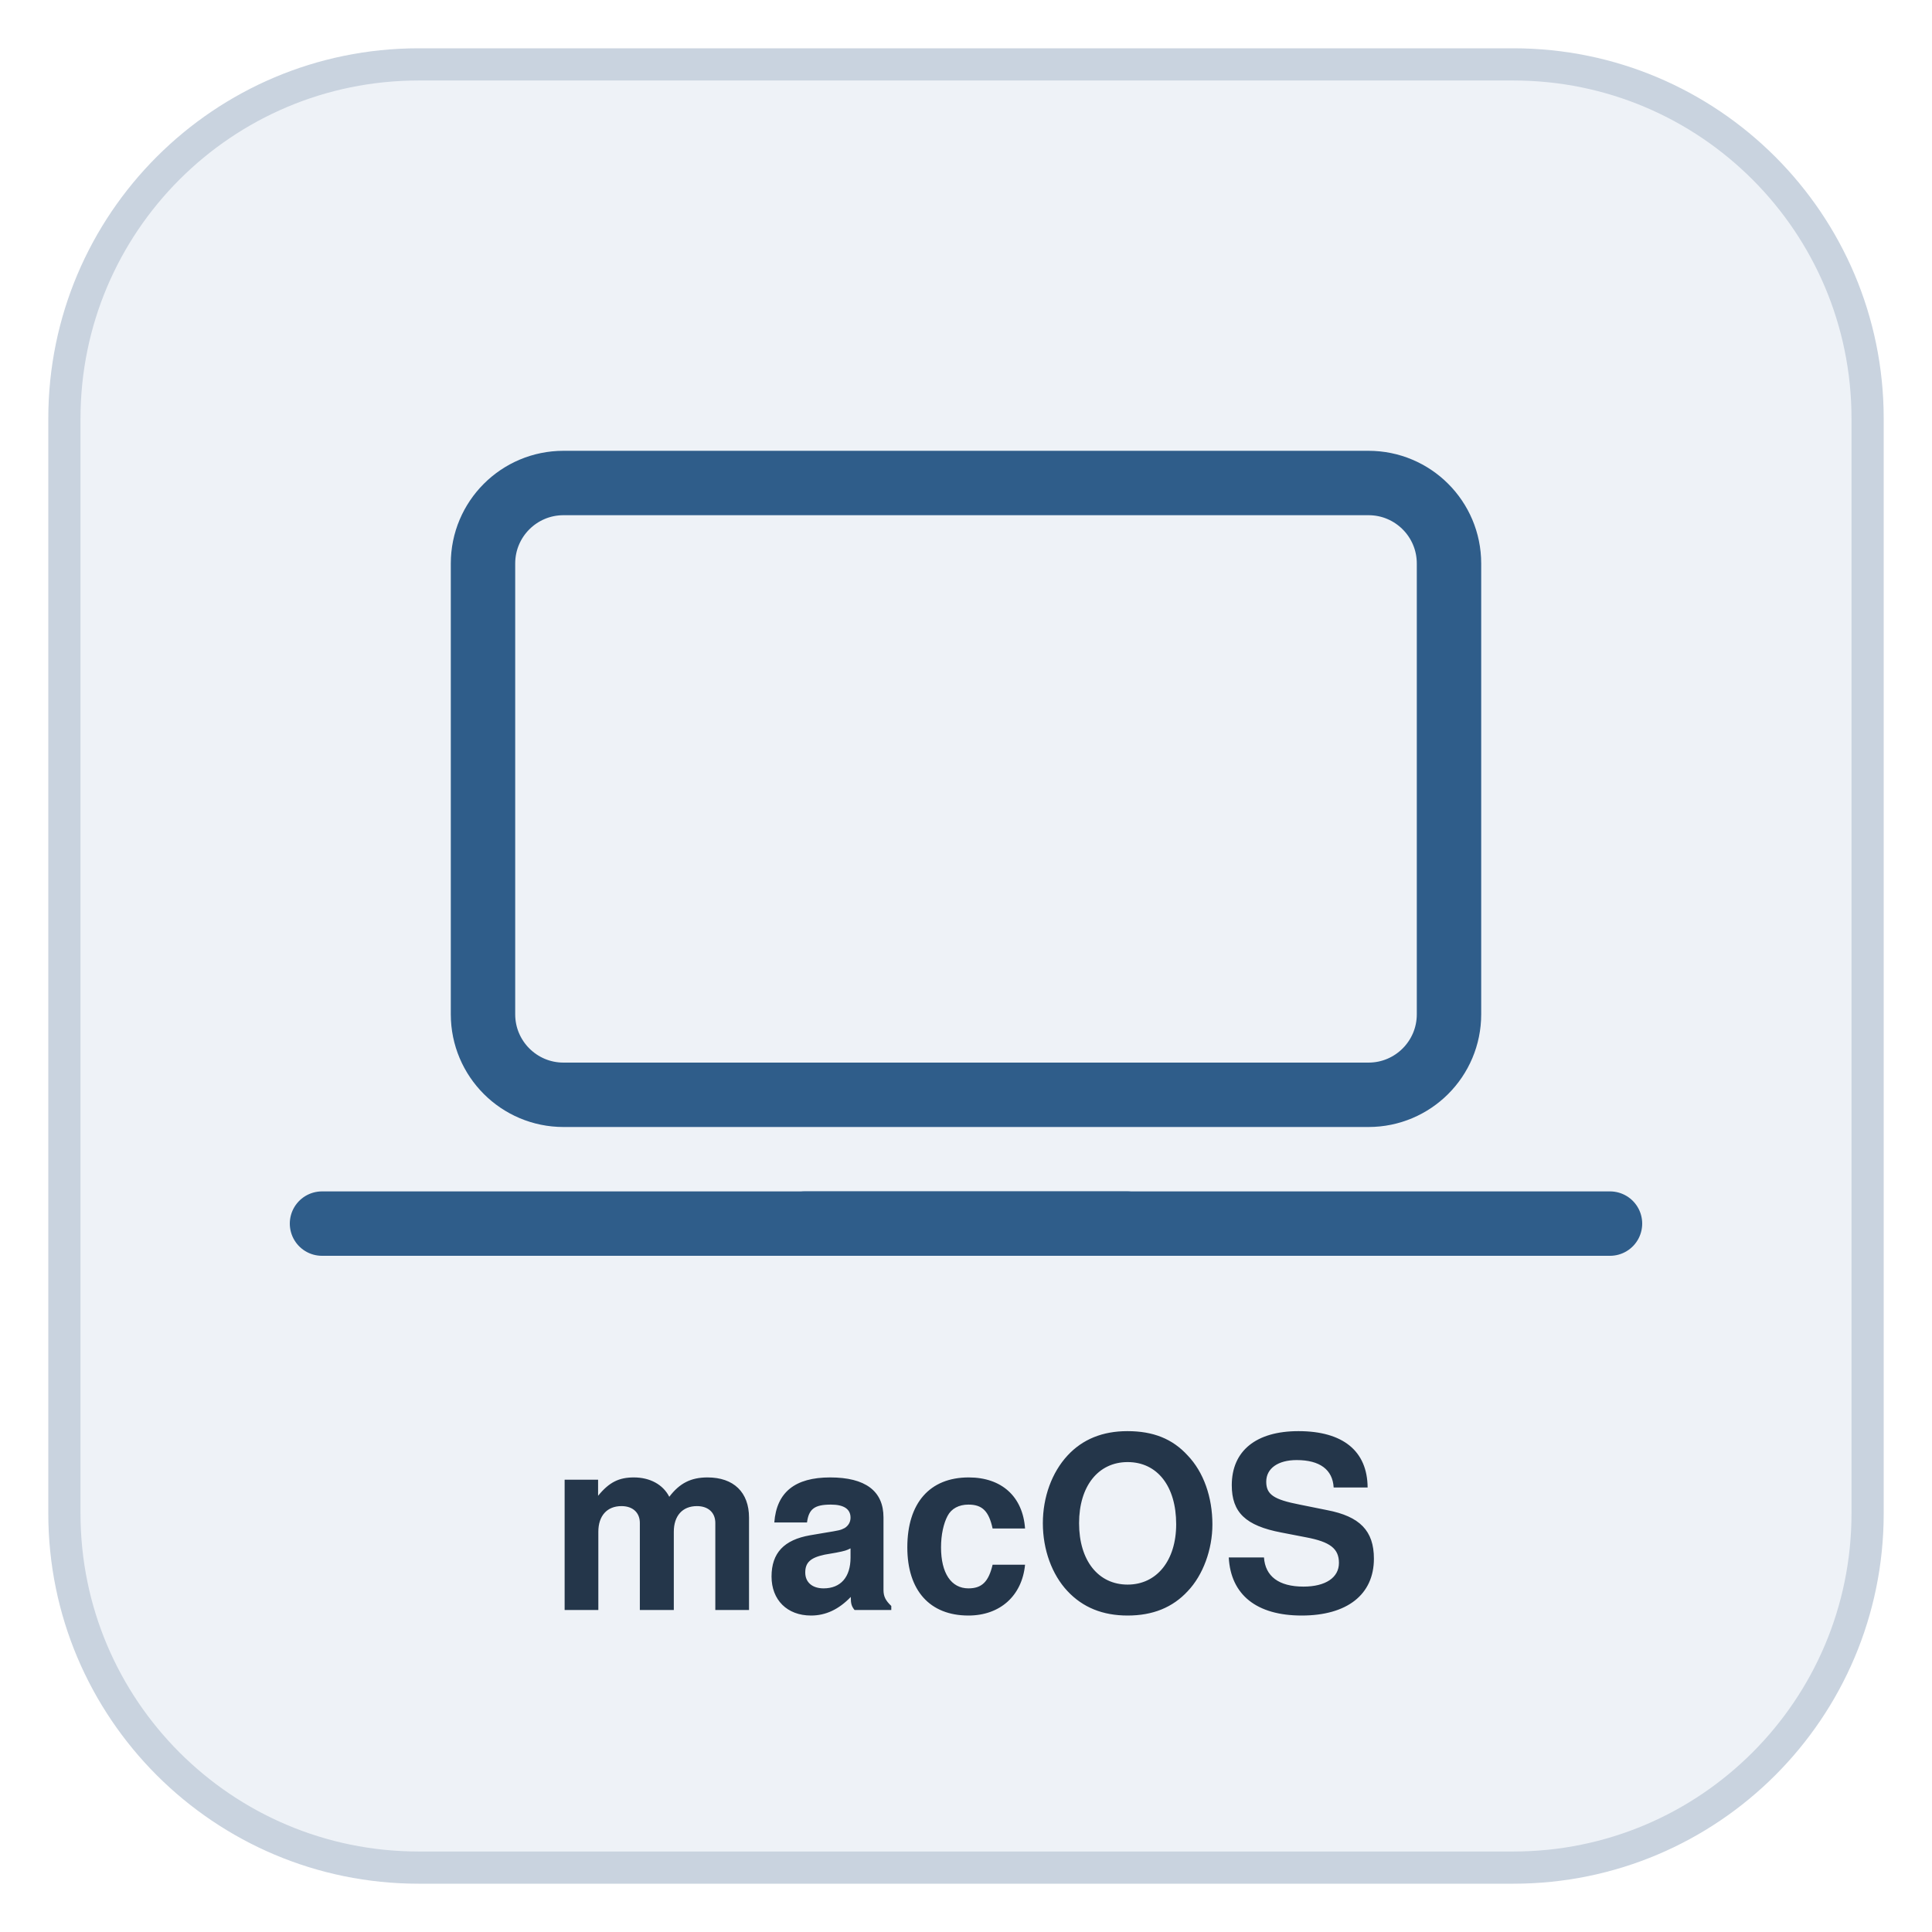
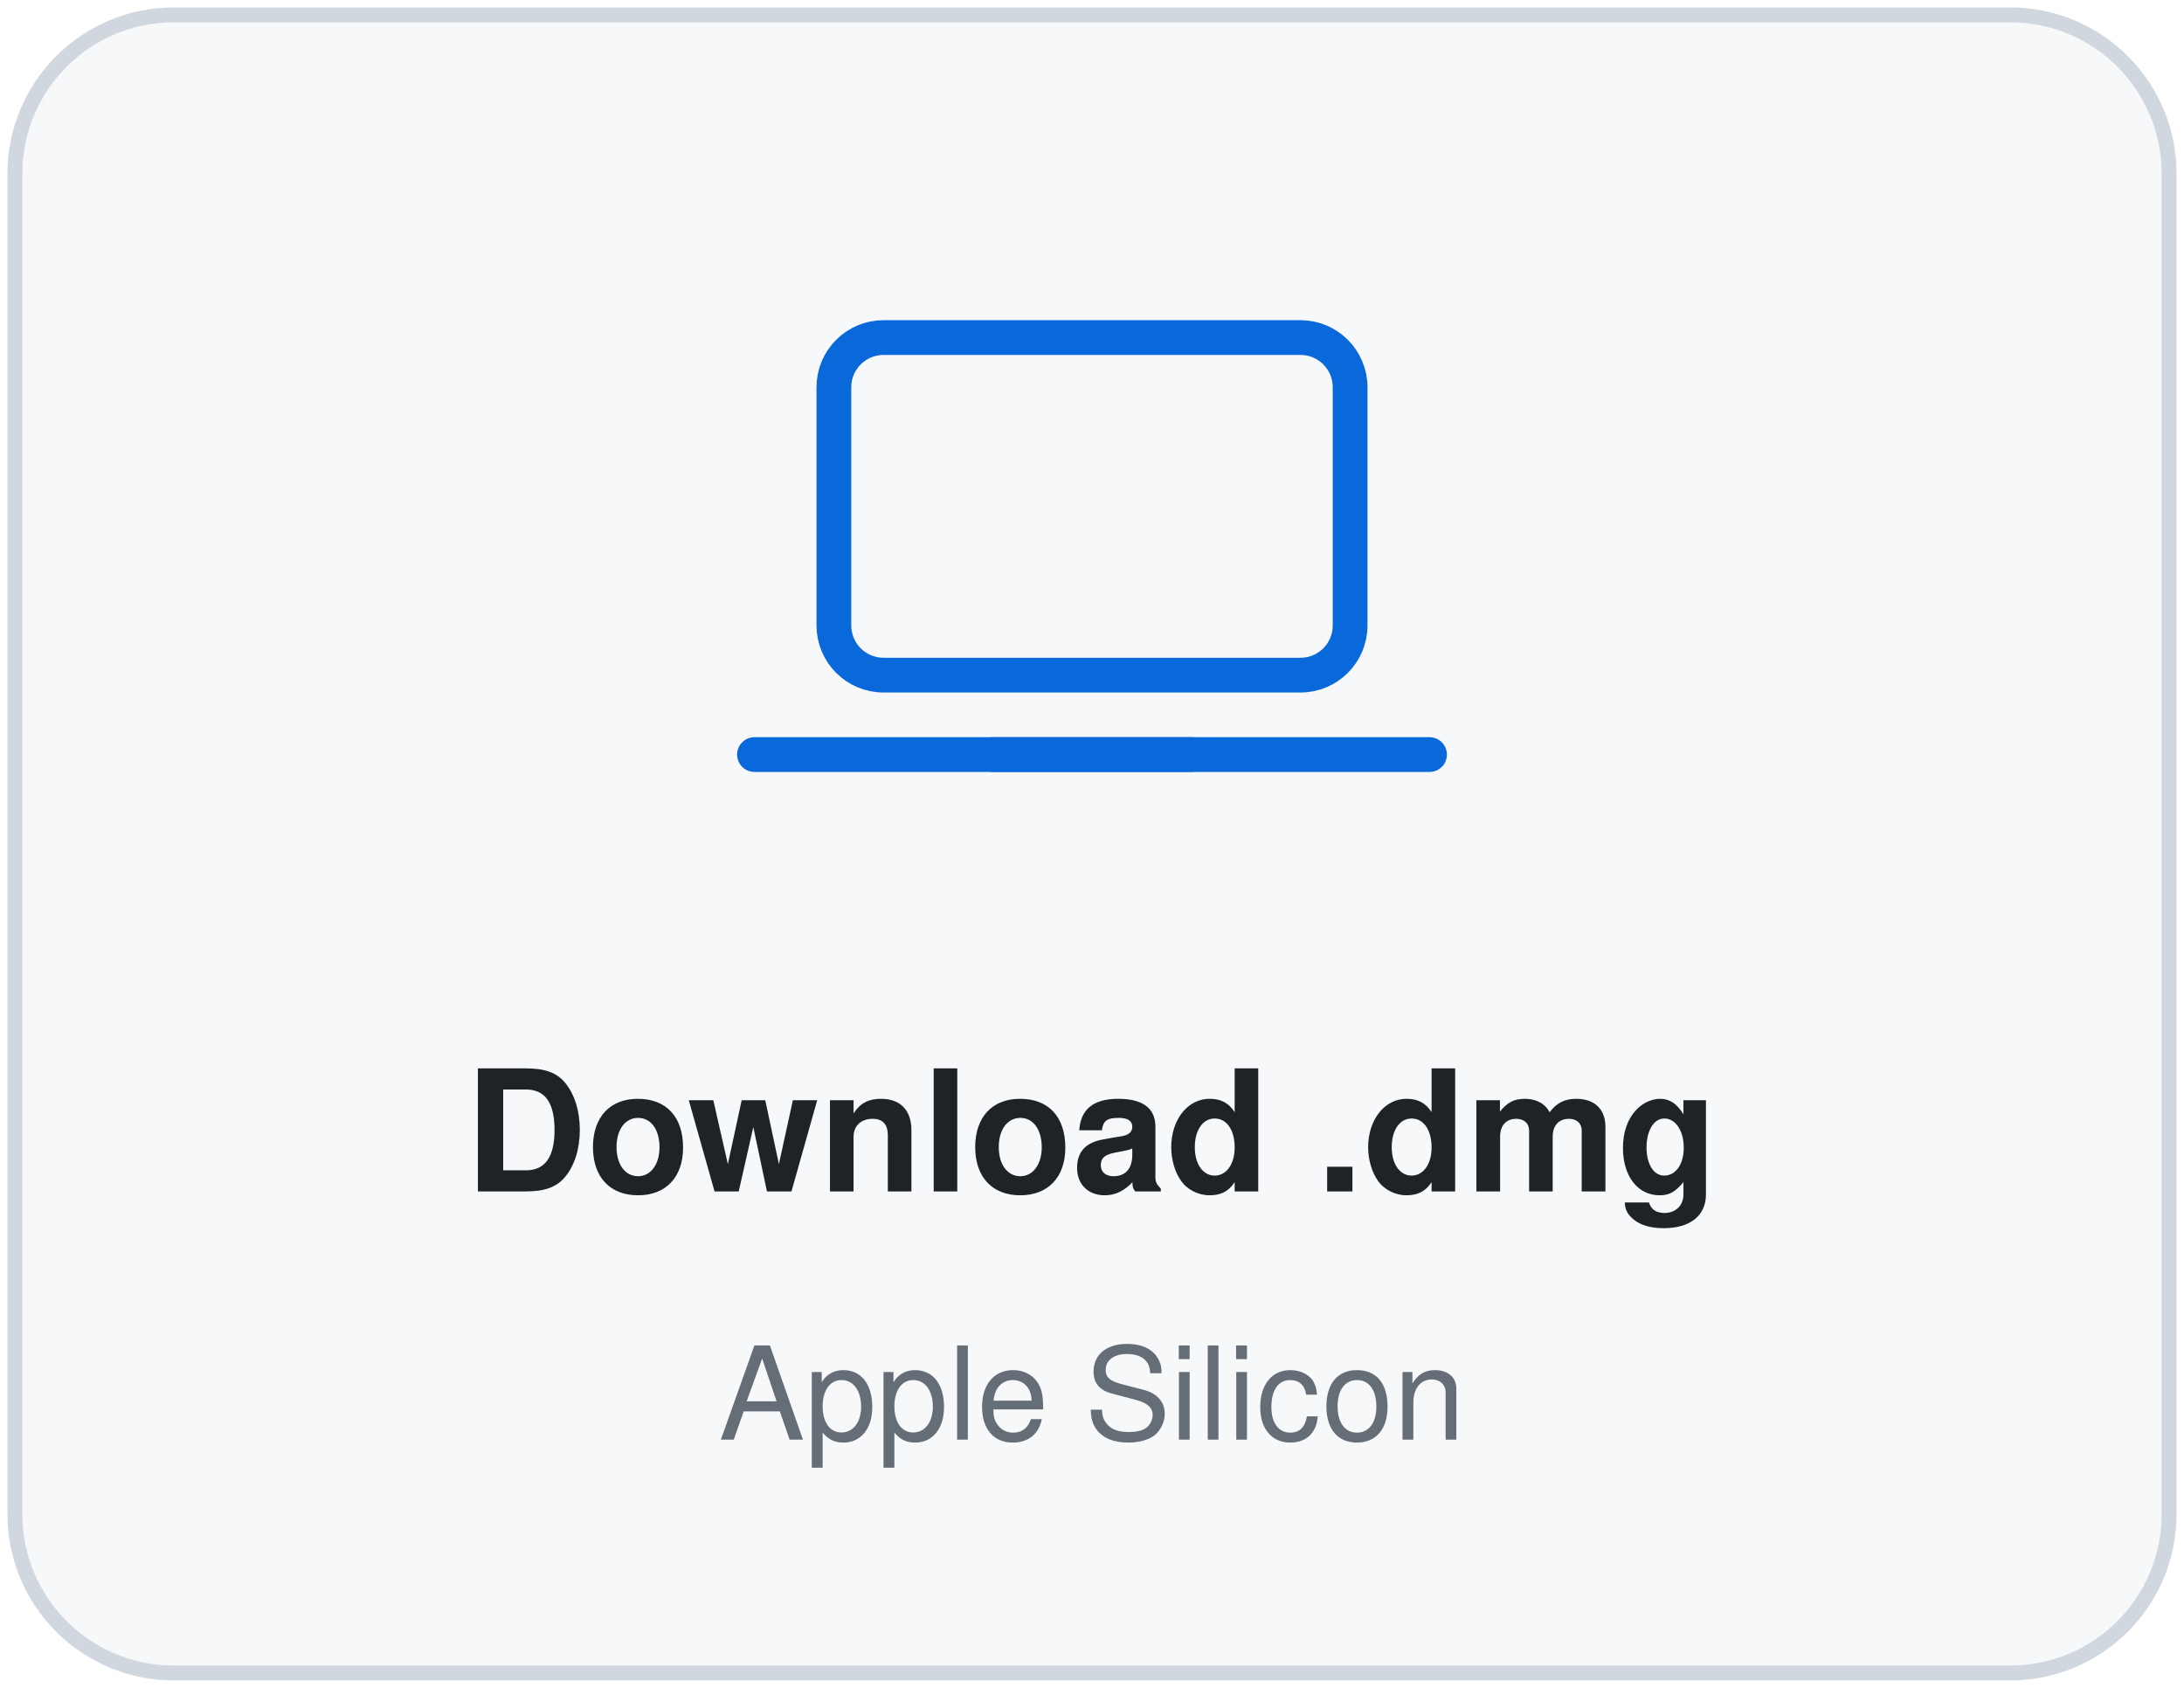
- <svg xmlns="http://www.w3.org/2000/svg" width="120" height="120" viewBox="0 0 120 120" role="img" aria-label="macOS">
-   <rect x="4" y="4" width="112" height="112" rx="22" fill="#eef2f7" stroke="#c9d3df" stroke-width="2" />
-   <g fill="none" stroke="#2f5d8a" stroke-width="4" stroke-linecap="round" stroke-linejoin="round">
-     <rect x="30" y="30" width="60" height="38" rx="5" />
-     <path d="M20 76h80" />
-     <path d="M50 76h20" />
+ <svg xmlns="http://www.w3.org/2000/svg" width="220" height="170" viewBox="0 0 220 170" role="img" aria-label="macOS: Download .dmg">
+   <rect x="1.5" y="1.5" width="217" height="167" rx="16" fill="#f6f8fa" stroke="#d0d7de" stroke-width="1.5" />
+   <g fill="none" stroke="#0969da" stroke-width="3.5" stroke-linecap="round" stroke-linejoin="round" transform="translate(74 22)">
+     <rect x="10" y="12" width="52" height="34" rx="5" />
+     <path d="M2 54h68" />
+     <path d="M26 54h20" />
  </g>
-   <text x="60" y="100" text-anchor="middle" font-family="-apple-system, Segoe UI, Helvetica, Arial, sans-serif" font-size="15" font-weight="600" fill="#24364a">macOS</text>
+   <text x="110" y="120" text-anchor="middle" font-family="-apple-system, BlinkMacSystemFont, Segoe UI, Helvetica, Arial, sans-serif" font-size="17" font-weight="600" fill="#1f2328">Download .dmg</text>
+   <text x="110" y="145" text-anchor="middle" font-family="-apple-system, BlinkMacSystemFont, Segoe UI, Helvetica, Arial, sans-serif" font-size="13" fill="#656d76">Apple Silicon</text>
</svg>
